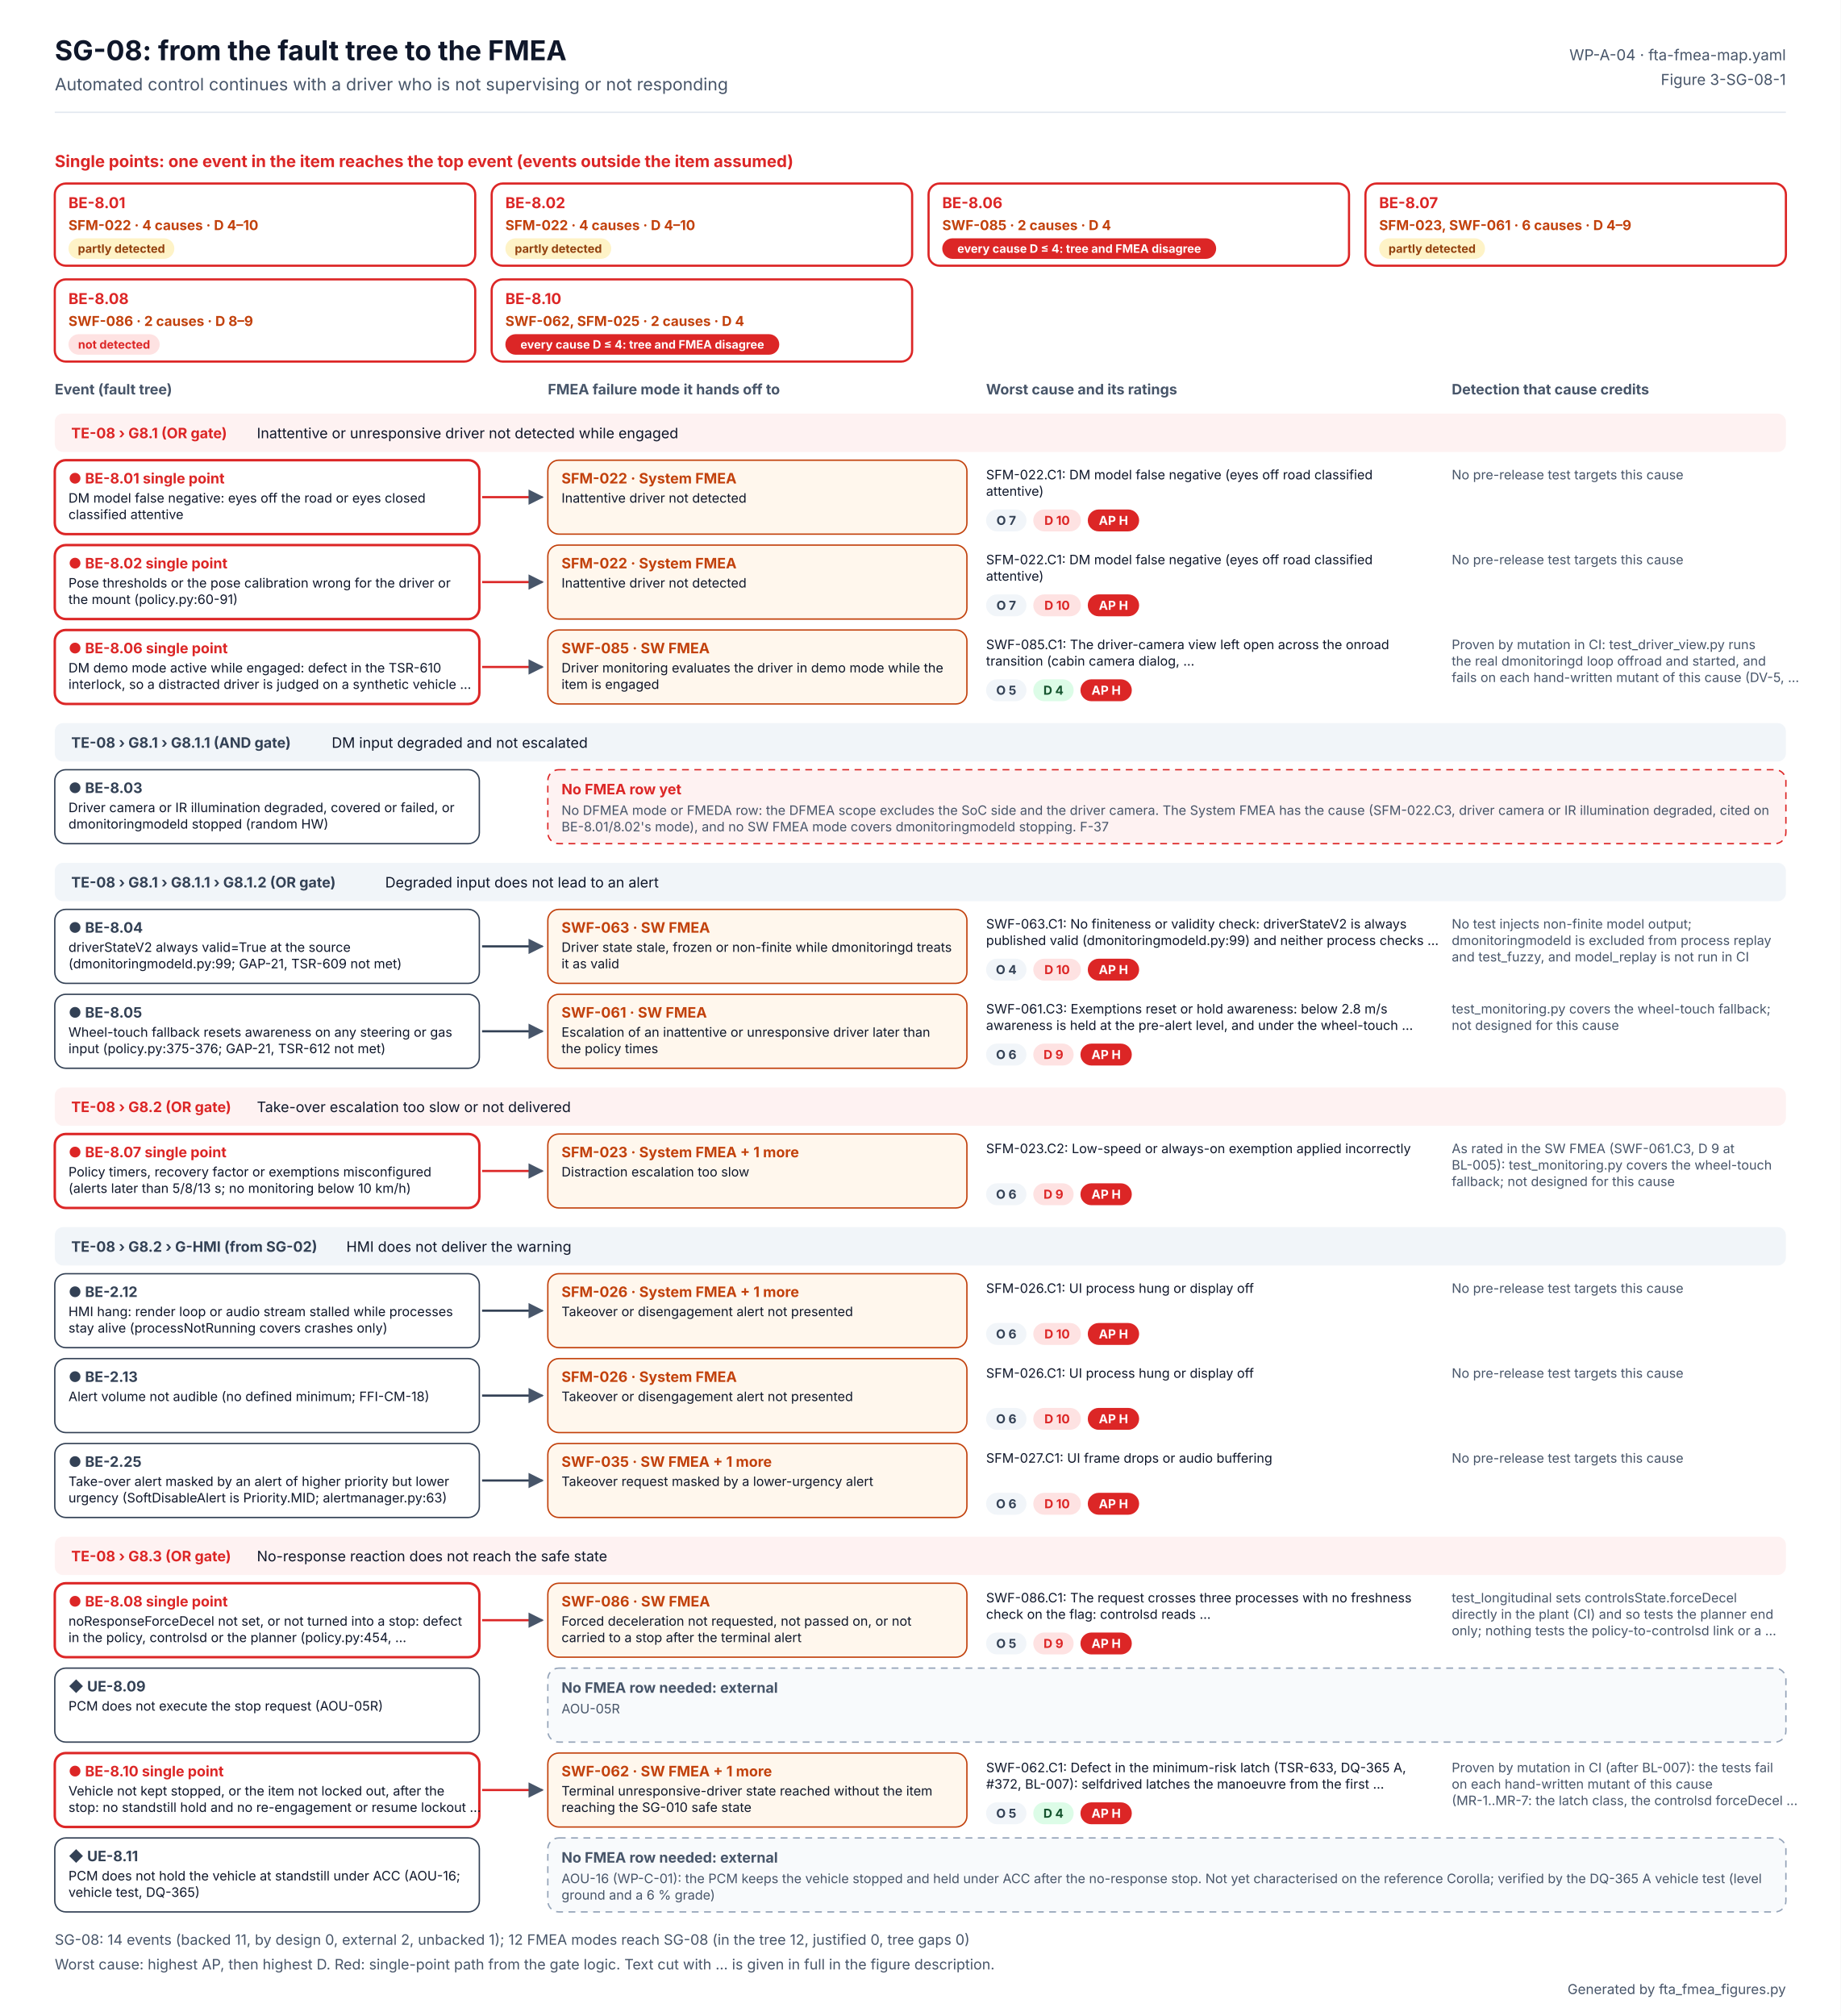
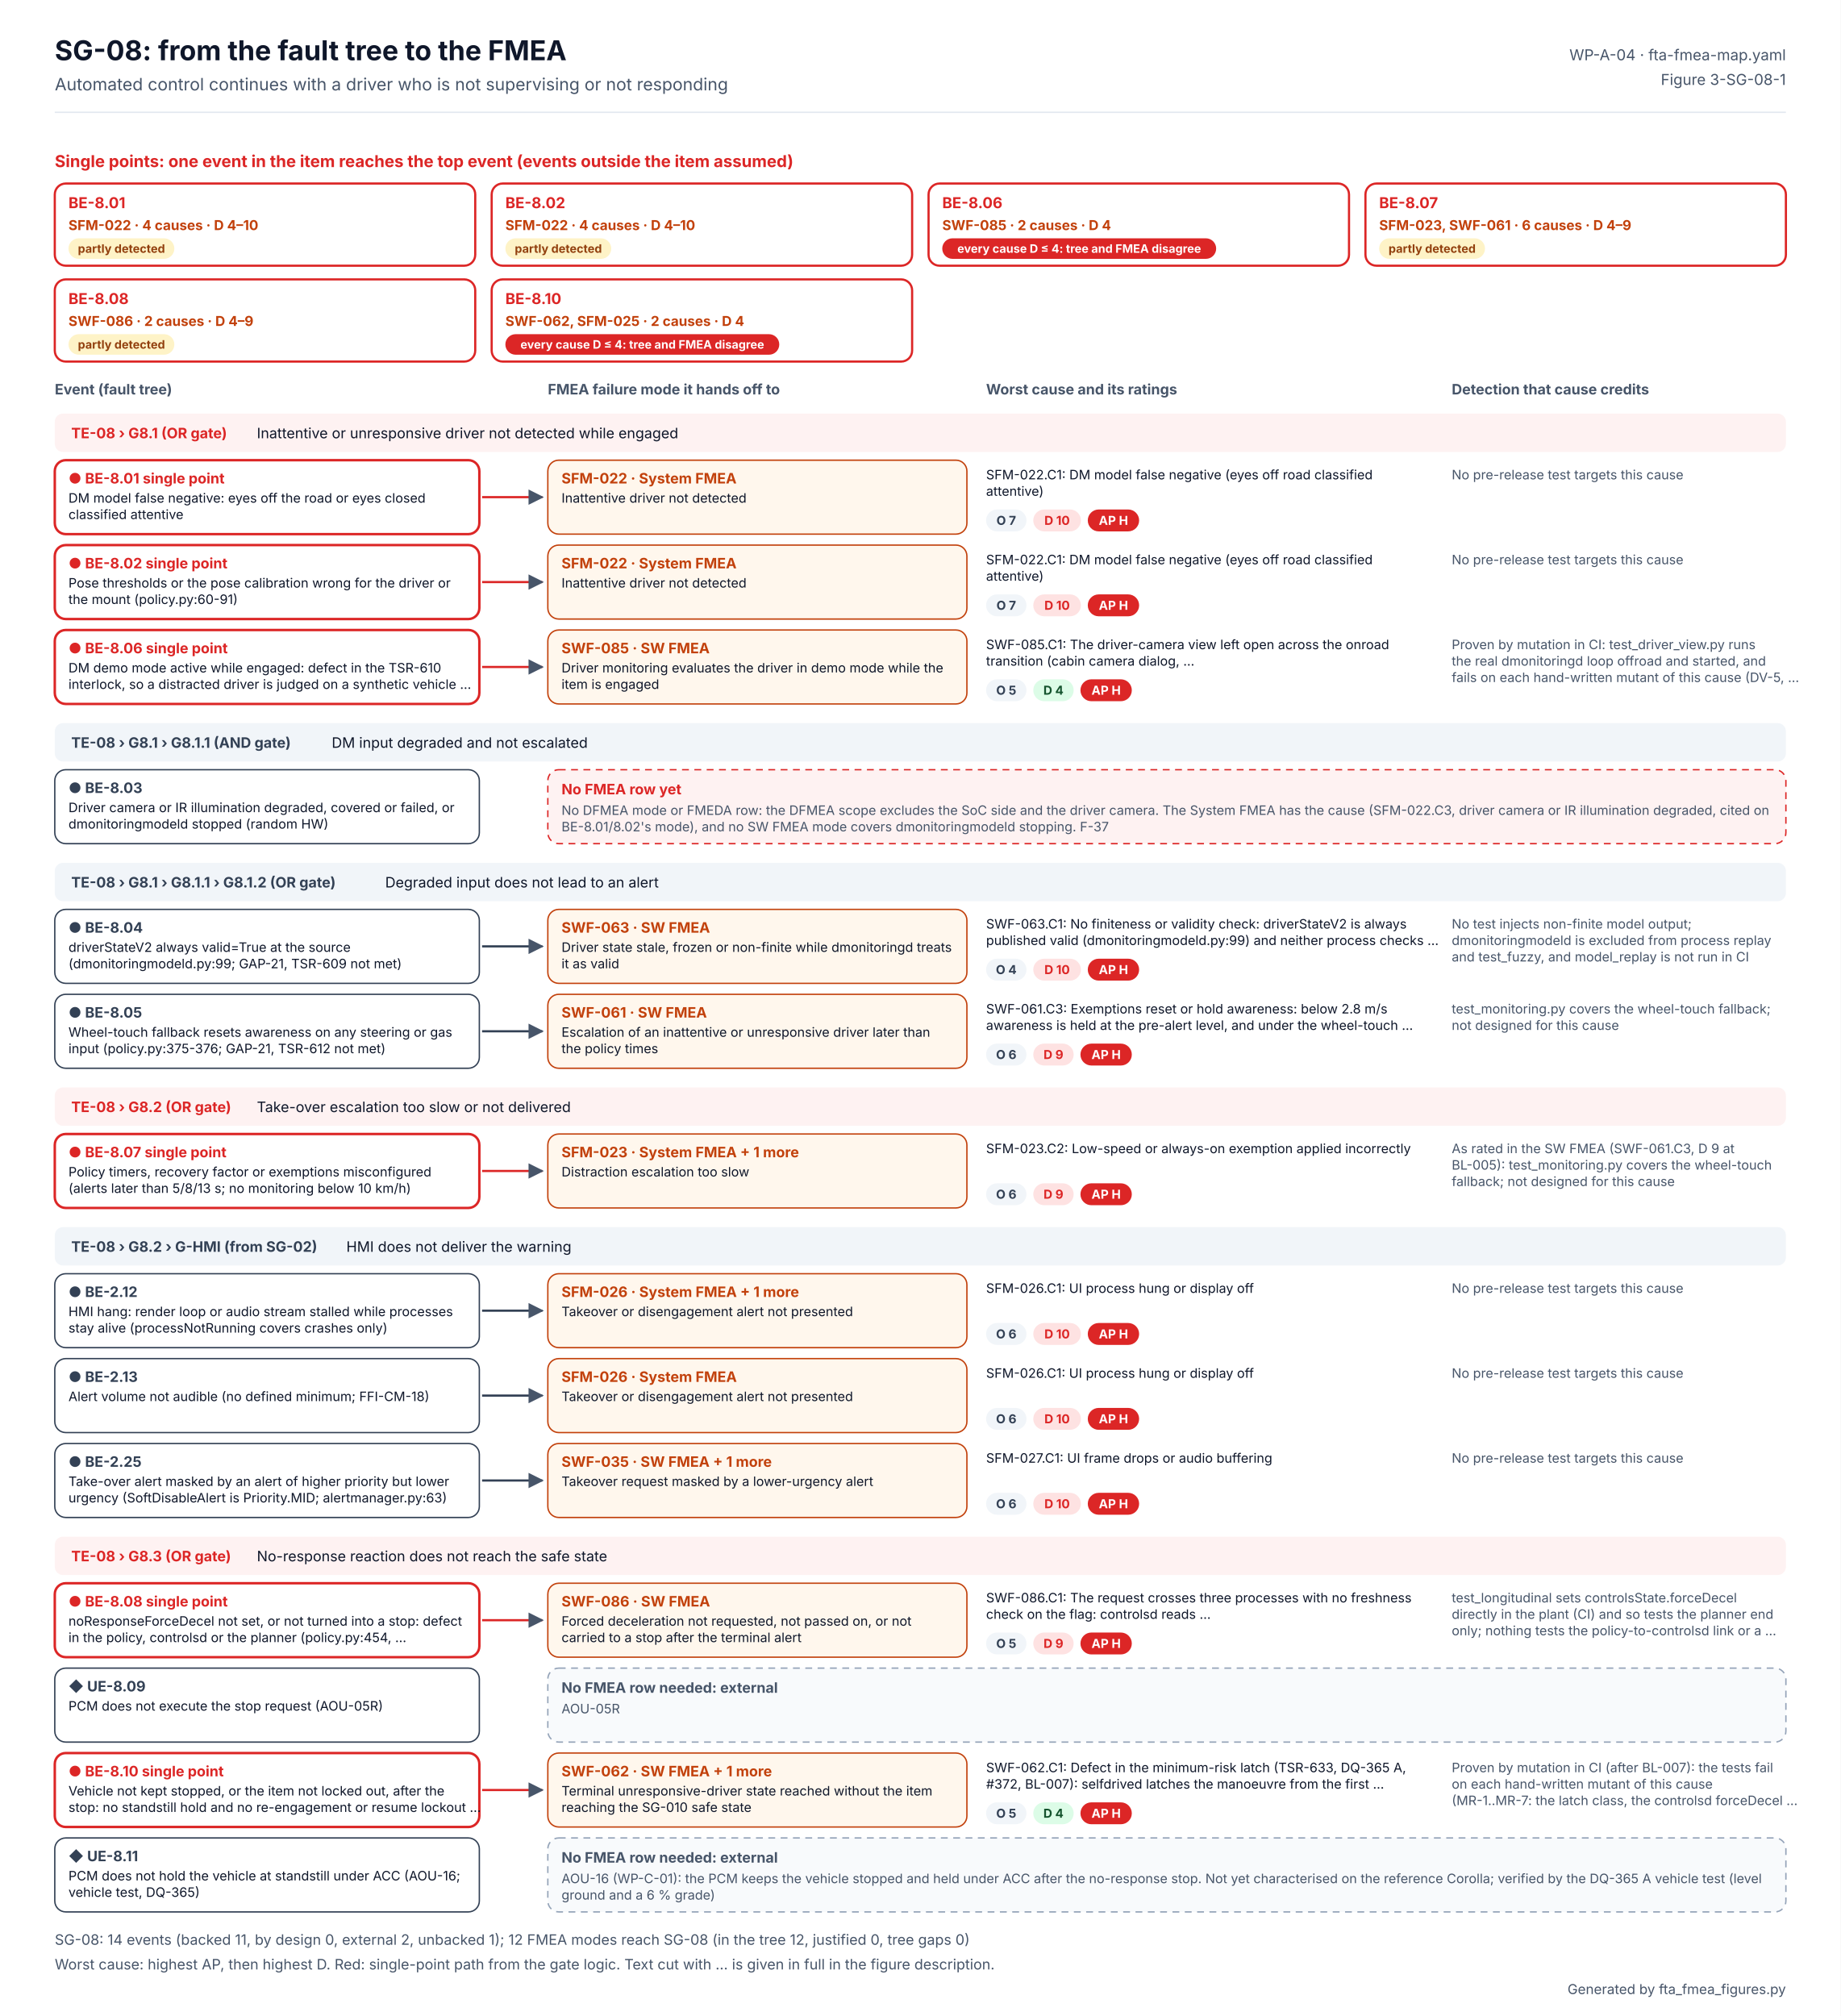
<svg xmlns="http://www.w3.org/2000/svg" width="1344" height="1472" viewBox="0 0 1344 1472" font-family="Inter, 'Segoe UI', Helvetica, Arial, sans-serif" role="img" aria-labelledby="t d">
  <defs>
    <marker id="ab" viewBox="0 0 10 10" refX="9" refY="5" markerWidth="7" markerHeight="7" orient="auto">
      <path d="M0 0L10 5L0 10z" fill="#2563EB" />
    </marker>
    <marker id="ao" viewBox="0 0 10 10" refX="9" refY="5" markerWidth="7" markerHeight="7" orient="auto">
      <path d="M0 0L10 5L0 10z" fill="#C2410C" />
    </marker>
    <marker id="ag" viewBox="0 0 10 10" refX="9" refY="5" markerWidth="7" markerHeight="7" orient="auto">
      <path d="M0 0L10 5L0 10z" fill="#475569" />
    </marker>
  </defs>
  <rect width="1344" height="1472" fill="#FFFFFF" />
  <text x="40" y="44" font-size="20" fill="#0F172A" font-weight="700">SG-08: from the fault tree to the FMEA</text>
  <text x="40" y="66" font-size="12.5" fill="#475569">Automated control continues with a driver who is not supervising or not responding</text>
  <text x="1304" y="44" font-size="11" fill="#475569" text-anchor="end">WP-A-04 · fta-fmea-map.yaml</text>
  <text x="1304" y="62" font-size="11" fill="#475569" text-anchor="end">Figure 3-SG-08-1</text>
  <line x1="40" y1="82" x2="1304" y2="82" stroke="#E2E8F0" />
  <text x="40" y="122" font-size="12" fill="#DC2626" font-weight="700">Single points: one event in the item reaches the top event (events outside the item assumed)</text>
  <rect x="40" y="134" width="307" height="60" rx="8" fill="#FFFFFF" stroke="#DC2626" stroke-width="1.6" />
  <text x="50" y="152" font-size="11" fill="#DC2626" font-weight="700">BE-8.01</text>
  <text x="50" y="168" font-size="10" fill="#C2410C" font-weight="700">SFM-022 · 4 causes · D 4–10</text>
  <rect x="50" y="174" width="77.3" height="15" rx="7.5" fill="#FEF3C7" />
  <text x="88.67" y="184.56" font-size="8.5" fill="#92400E" font-weight="700" text-anchor="middle">partly detected</text>
  <rect x="359" y="134" width="307" height="60" rx="8" fill="#FFFFFF" stroke="#DC2626" stroke-width="1.6" />
  <text x="369" y="152" font-size="11" fill="#DC2626" font-weight="700">BE-8.02</text>
  <text x="369" y="168" font-size="10" fill="#C2410C" font-weight="700">SFM-022 · 4 causes · D 4–10</text>
  <rect x="369" y="174" width="77.3" height="15" rx="7.5" fill="#FEF3C7" />
  <text x="407.67" y="184.56" font-size="8.5" fill="#92400E" font-weight="700" text-anchor="middle">partly detected</text>
  <rect x="678" y="134" width="307" height="60" rx="8" fill="#FFFFFF" stroke="#DC2626" stroke-width="1.6" />
  <text x="688" y="152" font-size="11" fill="#DC2626" font-weight="700">BE-8.06</text>
  <text x="688" y="168" font-size="10" fill="#C2410C" font-weight="700">SWF-085 · 2 causes · D 4</text>
  <rect x="688" y="174" width="200.0" height="15" rx="7.5" fill="#DC2626" />
  <text x="787.983" y="184.56" font-size="8.5" fill="#FFFFFF" font-weight="700" text-anchor="middle">every cause D ≤ 4: tree and FMEA disagree</text>
  <rect x="997" y="134" width="307" height="60" rx="8" fill="#FFFFFF" stroke="#DC2626" stroke-width="1.6" />
  <text x="1007" y="152" font-size="11" fill="#DC2626" font-weight="700">BE-8.07</text>
  <text x="1007" y="168" font-size="10" fill="#C2410C" font-weight="700">SFM-023, SWF-061 · 6 causes · D 4–9</text>
  <rect x="1007" y="174" width="77.3" height="15" rx="7.5" fill="#FEF3C7" />
  <text x="1045.67" y="184.56" font-size="8.5" fill="#92400E" font-weight="700" text-anchor="middle">partly detected</text>
  <rect x="40" y="204" width="307" height="60" rx="8" fill="#FFFFFF" stroke="#DC2626" stroke-width="1.6" />
  <text x="50" y="222" font-size="11" fill="#DC2626" font-weight="700">BE-8.08</text>
-   <text x="50" y="238" font-size="10" fill="#C2410C" font-weight="700">SWF-086 · 2 causes · D 8–9</text>
-   <rect x="50" y="244" width="66.6" height="15" rx="7.5" fill="#FEE2E2" />
-   <text x="83.309" y="254.56" font-size="8.5" fill="#DC2626" font-weight="700" text-anchor="middle">not detected</text>
+   <text x="50" y="238" font-size="10" fill="#C2410C" font-weight="700">SWF-086 · 2 causes · D 4–9</text>
+   <rect x="50" y="244" width="77.3" height="15" rx="7.5" fill="#FEF3C7" />
+   <text x="88.67" y="254.56" font-size="8.5" fill="#92400E" font-weight="700" text-anchor="middle">partly detected</text>
  <rect x="359" y="204" width="307" height="60" rx="8" fill="#FFFFFF" stroke="#DC2626" stroke-width="1.6" />
  <text x="369" y="222" font-size="11" fill="#DC2626" font-weight="700">BE-8.10</text>
  <text x="369" y="238" font-size="10" fill="#C2410C" font-weight="700">SWF-062, SFM-025 · 2 causes · D 4</text>
  <rect x="369" y="244" width="200.0" height="15" rx="7.5" fill="#DC2626" />
  <text x="468.983" y="254.56" font-size="8.5" fill="#FFFFFF" font-weight="700" text-anchor="middle">every cause D ≤ 4: tree and FMEA disagree</text>
  <text x="40" y="288" font-size="10.5" fill="#475569" font-weight="700">Event (fault tree)</text>
  <text x="400" y="288" font-size="10.5" fill="#475569" font-weight="700">FMEA failure mode it hands off to</text>
  <text x="720" y="288" font-size="10.5" fill="#475569" font-weight="700">Worst cause and its ratings</text>
  <text x="1060" y="288" font-size="10.5" fill="#475569" font-weight="700">Detection that cause credits</text>
  <rect x="40" y="302" width="1264" height="28" rx="6" fill="#FEF2F2" />
  <text x="52" y="320" font-size="10.5" fill="#DC2626" font-weight="700">TE-08 › G8.1 (OR gate)</text>
  <text x="187.543" y="320" font-size="10.5" fill="#0F172A">Inattentive or unresponsive driver not detected while engaged</text>
  <rect x="40" y="336" width="310" height="54" rx="8" fill="#FFFFFF" stroke="#DC2626" stroke-width="1.8" />
  <text x="50" y="353" font-size="10.5" fill="#DC2626" font-weight="700">● BE-8.01  single point</text>
  <text x="50" y="367" font-size="9.5" fill="#0F172A">DM model false negative: eyes off the road or eyes closed</text>
  <text x="50" y="379" font-size="9.5" fill="#0F172A">classified attentive</text>
  <g>
    <animate attributeName="opacity" values="0.2;0.2;1;1" keyTimes="0;0.08;0.14;1" dur="6s" repeatCount="indefinite" />
    <path d="M352 363 H396" stroke="#DC2626" stroke-width="1.6" marker-end="url(#ag)" />
    <rect x="400" y="336" width="306" height="54" rx="8" fill="#FFF7ED" stroke="#C2410C" />
    <text x="410" y="353" font-size="10.5" fill="#C2410C" font-weight="700">SFM-022 · System FMEA</text>
    <text x="410" y="367" font-size="9.5" fill="#0F172A">Inattentive driver not detected</text>
    <text x="720" y="350" font-size="9.5" fill="#0F172A">SFM-022.C1: DM model false negative (eyes off road classified</text>
    <text x="720" y="362" font-size="9.5" fill="#0F172A">attentive)</text>
    <rect x="720" y="372" width="29.5" height="16" rx="8" fill="#F1F5F9" />
    <text x="734.727" y="383.24" font-size="9" fill="#334155" font-weight="700" text-anchor="middle">O 7</text>
    <rect x="754.455" y="372" width="34.8" height="16" rx="8" fill="#FEE2E2" />
    <text x="771.853" y="383.24" font-size="9" fill="#DC2626" font-weight="700" text-anchor="middle">D 10</text>
    <rect x="794.252" y="372" width="37.5" height="16" rx="8" fill="#DC2626" />
    <text x="812.986" y="383.24" font-size="9" fill="#FFFFFF" font-weight="700" text-anchor="middle">AP H</text>
    <text x="1060" y="350" font-size="9.5" fill="#475569">No pre-release test targets this cause</text>
  </g>
  <rect x="40" y="398" width="310" height="54" rx="8" fill="#FFFFFF" stroke="#DC2626" stroke-width="1.8" />
  <text x="50" y="415" font-size="10.5" fill="#DC2626" font-weight="700">● BE-8.02  single point</text>
  <text x="50" y="429" font-size="9.5" fill="#0F172A">Pose thresholds or the pose calibration wrong for the driver or</text>
  <text x="50" y="441" font-size="9.5" fill="#0F172A">the mount (policy.py:60-91)</text>
  <g>
    <animate attributeName="opacity" values="0.2;0.2;1;1" keyTimes="0;0.20;0.26;1" dur="6s" repeatCount="indefinite" />
    <path d="M352 425 H396" stroke="#DC2626" stroke-width="1.6" marker-end="url(#ag)" />
    <rect x="400" y="398" width="306" height="54" rx="8" fill="#FFF7ED" stroke="#C2410C" />
    <text x="410" y="415" font-size="10.5" fill="#C2410C" font-weight="700">SFM-022 · System FMEA</text>
    <text x="410" y="429" font-size="9.5" fill="#0F172A">Inattentive driver not detected</text>
    <text x="720" y="412" font-size="9.5" fill="#0F172A">SFM-022.C1: DM model false negative (eyes off road classified</text>
    <text x="720" y="424" font-size="9.5" fill="#0F172A">attentive)</text>
    <rect x="720" y="434" width="29.5" height="16" rx="8" fill="#F1F5F9" />
    <text x="734.727" y="445.24" font-size="9" fill="#334155" font-weight="700" text-anchor="middle">O 7</text>
    <rect x="754.455" y="434" width="34.8" height="16" rx="8" fill="#FEE2E2" />
    <text x="771.853" y="445.24" font-size="9" fill="#DC2626" font-weight="700" text-anchor="middle">D 10</text>
    <rect x="794.252" y="434" width="37.5" height="16" rx="8" fill="#DC2626" />
    <text x="812.986" y="445.24" font-size="9" fill="#FFFFFF" font-weight="700" text-anchor="middle">AP H</text>
    <text x="1060" y="412" font-size="9.5" fill="#475569">No pre-release test targets this cause</text>
  </g>
  <rect x="40" y="460" width="310" height="54" rx="8" fill="#FFFFFF" stroke="#DC2626" stroke-width="1.8" />
  <text x="50" y="477" font-size="10.5" fill="#DC2626" font-weight="700">● BE-8.06  single point</text>
  <text x="50" y="491" font-size="9.5" fill="#0F172A">DM demo mode active while engaged: defect in the TSR-610</text>
  <text x="50" y="503" font-size="9.5" fill="#0F172A">interlock, so a distracted driver is judged on a synthetic vehicle …</text>
  <g>
    <animate attributeName="opacity" values="0.2;0.2;1;1" keyTimes="0;0.32;0.38;1" dur="6s" repeatCount="indefinite" />
    <path d="M352 487 H396" stroke="#DC2626" stroke-width="1.6" marker-end="url(#ag)" />
    <rect x="400" y="460" width="306" height="54" rx="8" fill="#FFF7ED" stroke="#C2410C" />
    <text x="410" y="477" font-size="10.5" fill="#C2410C" font-weight="700">SWF-085 · SW FMEA</text>
    <text x="410" y="491" font-size="9.5" fill="#0F172A">Driver monitoring evaluates the driver in demo mode while the</text>
    <text x="410" y="503" font-size="9.5" fill="#0F172A">item is engaged</text>
    <text x="720" y="474" font-size="9.5" fill="#0F172A">SWF-085.C1: The driver-camera view left open across the onroad</text>
    <text x="720" y="486" font-size="9.5" fill="#0F172A">transition (cabin camera dialog, …</text>
    <rect x="720" y="496" width="29.5" height="16" rx="8" fill="#F1F5F9" />
    <text x="734.727" y="507.24" font-size="9" fill="#334155" font-weight="700" text-anchor="middle">O 5</text>
    <rect x="754.455" y="496" width="29.5" height="16" rx="8" fill="#DCFCE7" />
    <text x="769.182" y="507.24" font-size="9" fill="#14532D" font-weight="700" text-anchor="middle">D 4</text>
    <rect x="788.91" y="496" width="37.5" height="16" rx="8" fill="#DC2626" />
    <text x="807.644" y="507.24" font-size="9" fill="#FFFFFF" font-weight="700" text-anchor="middle">AP H</text>
    <text x="1060" y="474" font-size="9.5" fill="#475569">Proven by mutation in CI: test_driver_view.py runs</text>
    <text x="1060" y="486" font-size="9.5" fill="#475569">the real dmonitoringd loop offroad and started, and</text>
    <text x="1060" y="498" font-size="9.5" fill="#475569">fails on each hand-written mutant of this cause (DV-5, …</text>
  </g>
  <rect x="40" y="528" width="1264" height="28" rx="6" fill="#F1F5F9" />
  <text x="52" y="546" font-size="10.5" fill="#334155" font-weight="700">TE-08 › G8.1 › G8.1.1 (AND gate)</text>
  <text x="242.191" y="546" font-size="10.5" fill="#0F172A">DM input degraded and not escalated</text>
  <rect x="40" y="562" width="310" height="54" rx="8" fill="#FFFFFF" stroke="#334155" stroke-width="1" />
  <text x="50" y="579" font-size="10.5" fill="#334155" font-weight="700">● BE-8.03</text>
  <text x="50" y="593" font-size="9.5" fill="#0F172A">Driver camera or IR illumination degraded, covered or failed, or</text>
  <text x="50" y="605" font-size="9.5" fill="#0F172A">dmonitoringmodeld stopped (random HW)</text>
  <g>
    <animate attributeName="opacity" values="0.2;0.2;1;1" keyTimes="0;0.44;0.50;1" dur="6s" repeatCount="indefinite" />
    <rect x="400" y="562" width="904" height="54" rx="8" fill="#FEF2F2" stroke="#DC2626" stroke-dasharray="5 4" />
    <text x="410" y="580" font-size="10.5" fill="#DC2626" font-weight="700">No FMEA row yet</text>
    <text x="410" y="595" font-size="9.5" fill="#475569">No DFMEA mode or FMEDA row: the DFMEA scope excludes the SoC side and the driver camera. The System FMEA has the cause (SFM-022.C3, driver camera or IR illumination degraded, cited on</text>
    <text x="410" y="607" font-size="9.5" fill="#475569">BE-8.01/8.02's mode), and no SW FMEA mode covers dmonitoringmodeld stopping. F-37</text>
  </g>
  <rect x="40" y="630" width="1264" height="28" rx="6" fill="#F1F5F9" />
  <text x="52" y="648" font-size="10.5" fill="#334155" font-weight="700">TE-08 › G8.1 › G8.1.1 › G8.1.2 (OR gate)</text>
  <text x="281.258" y="648" font-size="10.5" fill="#0F172A">Degraded input does not lead to an alert</text>
  <rect x="40" y="664" width="310" height="54" rx="8" fill="#FFFFFF" stroke="#334155" stroke-width="1" />
  <text x="50" y="681" font-size="10.5" fill="#334155" font-weight="700">● BE-8.04</text>
  <text x="50" y="695" font-size="9.5" fill="#0F172A">driverStateV2 always valid=True at the source</text>
  <text x="50" y="707" font-size="9.5" fill="#0F172A">(dmonitoringmodeld.py:99; GAP-21, TSR-609 not met)</text>
  <g>
    <animate attributeName="opacity" values="0.2;0.2;1;1" keyTimes="0;0.56;0.62;1" dur="6s" repeatCount="indefinite" />
    <path d="M352 691 H396" stroke="#334155" stroke-width="1.6" marker-end="url(#ag)" />
    <rect x="400" y="664" width="306" height="54" rx="8" fill="#FFF7ED" stroke="#C2410C" />
    <text x="410" y="681" font-size="10.5" fill="#C2410C" font-weight="700">SWF-063 · SW FMEA</text>
    <text x="410" y="695" font-size="9.5" fill="#0F172A">Driver state stale, frozen or non-finite while dmonitoringd treats</text>
    <text x="410" y="707" font-size="9.5" fill="#0F172A">it as valid</text>
    <text x="720" y="678" font-size="9.5" fill="#0F172A">SWF-063.C1: No finiteness or validity check: driverStateV2 is always</text>
    <text x="720" y="690" font-size="9.5" fill="#0F172A">published valid (dmonitoringmodeld.py:99) and neither process checks …</text>
    <rect x="720" y="700" width="29.5" height="16" rx="8" fill="#F1F5F9" />
    <text x="734.727" y="711.24" font-size="9" fill="#334155" font-weight="700" text-anchor="middle">O 4</text>
    <rect x="754.455" y="700" width="34.8" height="16" rx="8" fill="#FEE2E2" />
    <text x="771.853" y="711.24" font-size="9" fill="#DC2626" font-weight="700" text-anchor="middle">D 10</text>
    <rect x="794.252" y="700" width="37.5" height="16" rx="8" fill="#DC2626" />
    <text x="812.986" y="711.24" font-size="9" fill="#FFFFFF" font-weight="700" text-anchor="middle">AP H</text>
    <text x="1060" y="678" font-size="9.5" fill="#475569">No test injects non-finite model output;</text>
    <text x="1060" y="690" font-size="9.5" fill="#475569">dmonitoringmodeld is excluded from process replay</text>
    <text x="1060" y="702" font-size="9.5" fill="#475569">and test_fuzzy, and model_replay is not run in CI</text>
  </g>
  <rect x="40" y="726" width="310" height="54" rx="8" fill="#FFFFFF" stroke="#334155" stroke-width="1" />
  <text x="50" y="743" font-size="10.5" fill="#334155" font-weight="700">● BE-8.05</text>
  <text x="50" y="757" font-size="9.5" fill="#0F172A">Wheel-touch fallback resets awareness on any steering or gas</text>
  <text x="50" y="769" font-size="9.5" fill="#0F172A">input (policy.py:375-376; GAP-21, TSR-612 not met)</text>
  <g>
    <animate attributeName="opacity" values="0.2;0.2;1;1" keyTimes="0;0.68;0.74;1" dur="6s" repeatCount="indefinite" />
    <path d="M352 753 H396" stroke="#334155" stroke-width="1.6" marker-end="url(#ag)" />
    <rect x="400" y="726" width="306" height="54" rx="8" fill="#FFF7ED" stroke="#C2410C" />
    <text x="410" y="743" font-size="10.5" fill="#C2410C" font-weight="700">SWF-061 · SW FMEA</text>
    <text x="410" y="757" font-size="9.5" fill="#0F172A">Escalation of an inattentive or unresponsive driver later than</text>
    <text x="410" y="769" font-size="9.5" fill="#0F172A">the policy times</text>
    <text x="720" y="740" font-size="9.5" fill="#0F172A">SWF-061.C3: Exemptions reset or hold awareness: below 2.8 m/s</text>
    <text x="720" y="752" font-size="9.5" fill="#0F172A">awareness is held at the pre-alert level, and under the wheel-touch …</text>
    <rect x="720" y="762" width="29.5" height="16" rx="8" fill="#F1F5F9" />
    <text x="734.727" y="773.24" font-size="9" fill="#334155" font-weight="700" text-anchor="middle">O 6</text>
    <rect x="754.455" y="762" width="29.5" height="16" rx="8" fill="#FEE2E2" />
    <text x="769.182" y="773.24" font-size="9" fill="#DC2626" font-weight="700" text-anchor="middle">D 9</text>
    <rect x="788.91" y="762" width="37.5" height="16" rx="8" fill="#DC2626" />
    <text x="807.644" y="773.24" font-size="9" fill="#FFFFFF" font-weight="700" text-anchor="middle">AP H</text>
    <text x="1060" y="740" font-size="9.5" fill="#475569">test_monitoring.py covers the wheel-touch fallback;</text>
    <text x="1060" y="752" font-size="9.5" fill="#475569">not designed for this cause</text>
  </g>
  <rect x="40" y="794" width="1264" height="28" rx="6" fill="#FEF2F2" />
  <text x="52" y="812" font-size="10.5" fill="#DC2626" font-weight="700">TE-08 › G8.2 (OR gate)</text>
  <text x="187.543" y="812" font-size="10.5" fill="#0F172A">Take-over escalation too slow or not delivered</text>
  <rect x="40" y="828" width="310" height="54" rx="8" fill="#FFFFFF" stroke="#DC2626" stroke-width="1.8" />
  <text x="50" y="845" font-size="10.5" fill="#DC2626" font-weight="700">● BE-8.07  single point</text>
  <text x="50" y="859" font-size="9.5" fill="#0F172A">Policy timers, recovery factor or exemptions misconfigured</text>
  <text x="50" y="871" font-size="9.5" fill="#0F172A">(alerts later than 5/8/13 s; no monitoring below 10 km/h)</text>
  <g>
    <animate attributeName="opacity" values="0.2;0.2;1;1" keyTimes="0;0.08;0.14;1" dur="6s" repeatCount="indefinite" />
    <path d="M352 855 H396" stroke="#DC2626" stroke-width="1.6" marker-end="url(#ag)" />
    <rect x="400" y="828" width="306" height="54" rx="8" fill="#FFF7ED" stroke="#C2410C" />
    <text x="410" y="845" font-size="10.5" fill="#C2410C" font-weight="700">SFM-023 · System FMEA  + 1 more</text>
    <text x="410" y="859" font-size="9.5" fill="#0F172A">Distraction escalation too slow</text>
    <text x="720" y="842" font-size="9.5" fill="#0F172A">SFM-023.C2: Low-speed or always-on exemption applied incorrectly</text>
    <rect x="720" y="864" width="29.5" height="16" rx="8" fill="#F1F5F9" />
    <text x="734.727" y="875.24" font-size="9" fill="#334155" font-weight="700" text-anchor="middle">O 6</text>
    <rect x="754.455" y="864" width="29.5" height="16" rx="8" fill="#FEE2E2" />
    <text x="769.182" y="875.24" font-size="9" fill="#DC2626" font-weight="700" text-anchor="middle">D 9</text>
    <rect x="788.91" y="864" width="37.5" height="16" rx="8" fill="#DC2626" />
    <text x="807.644" y="875.24" font-size="9" fill="#FFFFFF" font-weight="700" text-anchor="middle">AP H</text>
    <text x="1060" y="842" font-size="9.5" fill="#475569">As rated in the SW FMEA (SWF-061.C3, D 9 at</text>
    <text x="1060" y="854" font-size="9.5" fill="#475569">BL-005): test_monitoring.py covers the wheel-touch</text>
    <text x="1060" y="866" font-size="9.5" fill="#475569">fallback; not designed for this cause</text>
  </g>
  <rect x="40" y="896" width="1264" height="28" rx="6" fill="#F1F5F9" />
  <text x="52" y="914" font-size="10.5" fill="#334155" font-weight="700">TE-08 › G8.2 › G-HMI (from SG-02)</text>
  <text x="252.876" y="914" font-size="10.5" fill="#0F172A">HMI does not deliver the warning</text>
  <rect x="40" y="930" width="310" height="54" rx="8" fill="#FFFFFF" stroke="#334155" stroke-width="1" />
  <text x="50" y="947" font-size="10.5" fill="#334155" font-weight="700">● BE-2.12</text>
  <text x="50" y="961" font-size="9.5" fill="#0F172A">HMI hang: render loop or audio stream stalled while processes</text>
  <text x="50" y="973" font-size="9.5" fill="#0F172A">stay alive (processNotRunning covers crashes only)</text>
  <g>
    <animate attributeName="opacity" values="0.2;0.2;1;1" keyTimes="0;0.20;0.26;1" dur="6s" repeatCount="indefinite" />
    <path d="M352 957 H396" stroke="#334155" stroke-width="1.6" marker-end="url(#ag)" />
    <rect x="400" y="930" width="306" height="54" rx="8" fill="#FFF7ED" stroke="#C2410C" />
    <text x="410" y="947" font-size="10.5" fill="#C2410C" font-weight="700">SFM-026 · System FMEA  + 1 more</text>
    <text x="410" y="961" font-size="9.5" fill="#0F172A">Takeover or disengagement alert not presented</text>
    <text x="720" y="944" font-size="9.5" fill="#0F172A">SFM-026.C1: UI process hung or display off</text>
    <rect x="720" y="966" width="29.5" height="16" rx="8" fill="#F1F5F9" />
    <text x="734.727" y="977.24" font-size="9" fill="#334155" font-weight="700" text-anchor="middle">O 6</text>
    <rect x="754.455" y="966" width="34.8" height="16" rx="8" fill="#FEE2E2" />
    <text x="771.853" y="977.24" font-size="9" fill="#DC2626" font-weight="700" text-anchor="middle">D 10</text>
    <rect x="794.252" y="966" width="37.5" height="16" rx="8" fill="#DC2626" />
    <text x="812.986" y="977.24" font-size="9" fill="#FFFFFF" font-weight="700" text-anchor="middle">AP H</text>
    <text x="1060" y="944" font-size="9.5" fill="#475569">No pre-release test targets this cause</text>
  </g>
  <rect x="40" y="992" width="310" height="54" rx="8" fill="#FFFFFF" stroke="#334155" stroke-width="1" />
  <text x="50" y="1009" font-size="10.5" fill="#334155" font-weight="700">● BE-2.13</text>
  <text x="50" y="1023" font-size="9.5" fill="#0F172A">Alert volume not audible (no defined minimum; FFI-CM-18)</text>
  <g>
    <animate attributeName="opacity" values="0.2;0.2;1;1" keyTimes="0;0.32;0.38;1" dur="6s" repeatCount="indefinite" />
    <path d="M352 1019 H396" stroke="#334155" stroke-width="1.6" marker-end="url(#ag)" />
    <rect x="400" y="992" width="306" height="54" rx="8" fill="#FFF7ED" stroke="#C2410C" />
    <text x="410" y="1009" font-size="10.5" fill="#C2410C" font-weight="700">SFM-026 · System FMEA</text>
    <text x="410" y="1023" font-size="9.5" fill="#0F172A">Takeover or disengagement alert not presented</text>
    <text x="720" y="1006" font-size="9.5" fill="#0F172A">SFM-026.C1: UI process hung or display off</text>
    <rect x="720" y="1028" width="29.5" height="16" rx="8" fill="#F1F5F9" />
    <text x="734.727" y="1039.24" font-size="9" fill="#334155" font-weight="700" text-anchor="middle">O 6</text>
    <rect x="754.455" y="1028" width="34.8" height="16" rx="8" fill="#FEE2E2" />
    <text x="771.853" y="1039.24" font-size="9" fill="#DC2626" font-weight="700" text-anchor="middle">D 10</text>
    <rect x="794.252" y="1028" width="37.5" height="16" rx="8" fill="#DC2626" />
    <text x="812.986" y="1039.24" font-size="9" fill="#FFFFFF" font-weight="700" text-anchor="middle">AP H</text>
    <text x="1060" y="1006" font-size="9.5" fill="#475569">No pre-release test targets this cause</text>
  </g>
  <rect x="40" y="1054" width="310" height="54" rx="8" fill="#FFFFFF" stroke="#334155" stroke-width="1" />
  <text x="50" y="1071" font-size="10.5" fill="#334155" font-weight="700">● BE-2.25</text>
  <text x="50" y="1085" font-size="9.5" fill="#0F172A">Take-over alert masked by an alert of higher priority but lower</text>
  <text x="50" y="1097" font-size="9.5" fill="#0F172A">urgency (SoftDisableAlert is Priority.MID; alertmanager.py:63)</text>
  <g>
    <animate attributeName="opacity" values="0.2;0.2;1;1" keyTimes="0;0.44;0.50;1" dur="6s" repeatCount="indefinite" />
    <path d="M352 1081 H396" stroke="#334155" stroke-width="1.6" marker-end="url(#ag)" />
    <rect x="400" y="1054" width="306" height="54" rx="8" fill="#FFF7ED" stroke="#C2410C" />
    <text x="410" y="1071" font-size="10.5" fill="#C2410C" font-weight="700">SWF-035 · SW FMEA  + 1 more</text>
    <text x="410" y="1085" font-size="9.5" fill="#0F172A">Takeover request masked by a lower-urgency alert</text>
    <text x="720" y="1068" font-size="9.5" fill="#0F172A">SFM-027.C1: UI frame drops or audio buffering</text>
    <rect x="720" y="1090" width="29.5" height="16" rx="8" fill="#F1F5F9" />
    <text x="734.727" y="1101.24" font-size="9" fill="#334155" font-weight="700" text-anchor="middle">O 6</text>
    <rect x="754.455" y="1090" width="34.8" height="16" rx="8" fill="#FEE2E2" />
    <text x="771.853" y="1101.24" font-size="9" fill="#DC2626" font-weight="700" text-anchor="middle">D 10</text>
    <rect x="794.252" y="1090" width="37.5" height="16" rx="8" fill="#DC2626" />
    <text x="812.986" y="1101.24" font-size="9" fill="#FFFFFF" font-weight="700" text-anchor="middle">AP H</text>
    <text x="1060" y="1068" font-size="9.5" fill="#475569">No pre-release test targets this cause</text>
  </g>
  <rect x="40" y="1122" width="1264" height="28" rx="6" fill="#FEF2F2" />
  <text x="52" y="1140" font-size="10.5" fill="#DC2626" font-weight="700">TE-08 › G8.3 (OR gate)</text>
  <text x="187.543" y="1140" font-size="10.5" fill="#0F172A">No-response reaction does not reach the safe state</text>
  <rect x="40" y="1156" width="310" height="54" rx="8" fill="#FFFFFF" stroke="#DC2626" stroke-width="1.8" />
  <text x="50" y="1173" font-size="10.5" fill="#DC2626" font-weight="700">● BE-8.08  single point</text>
  <text x="50" y="1187" font-size="9.5" fill="#0F172A">noResponseForceDecel not set, or not turned into a stop: defect</text>
  <text x="50" y="1199" font-size="9.5" fill="#0F172A">in the policy, controlsd or the planner (policy.py:454, …</text>
  <g>
    <animate attributeName="opacity" values="0.2;0.2;1;1" keyTimes="0;0.56;0.62;1" dur="6s" repeatCount="indefinite" />
    <path d="M352 1183 H396" stroke="#DC2626" stroke-width="1.6" marker-end="url(#ag)" />
    <rect x="400" y="1156" width="306" height="54" rx="8" fill="#FFF7ED" stroke="#C2410C" />
    <text x="410" y="1173" font-size="10.5" fill="#C2410C" font-weight="700">SWF-086 · SW FMEA</text>
    <text x="410" y="1187" font-size="9.5" fill="#0F172A">Forced deceleration not requested, not passed on, or not</text>
    <text x="410" y="1199" font-size="9.5" fill="#0F172A">carried to a stop after the terminal alert</text>
    <text x="720" y="1170" font-size="9.5" fill="#0F172A">SWF-086.C1: The request crosses three processes with no freshness</text>
    <text x="720" y="1182" font-size="9.5" fill="#0F172A">check on the flag: controlsd reads …</text>
    <rect x="720" y="1192" width="29.5" height="16" rx="8" fill="#F1F5F9" />
    <text x="734.727" y="1203.24" font-size="9" fill="#334155" font-weight="700" text-anchor="middle">O 5</text>
    <rect x="754.455" y="1192" width="29.5" height="16" rx="8" fill="#FEE2E2" />
    <text x="769.182" y="1203.24" font-size="9" fill="#DC2626" font-weight="700" text-anchor="middle">D 9</text>
    <rect x="788.91" y="1192" width="37.5" height="16" rx="8" fill="#DC2626" />
    <text x="807.644" y="1203.24" font-size="9" fill="#FFFFFF" font-weight="700" text-anchor="middle">AP H</text>
    <text x="1060" y="1170" font-size="9.5" fill="#475569">test_longitudinal sets controlsState.forceDecel</text>
    <text x="1060" y="1182" font-size="9.5" fill="#475569">directly in the plant (CI) and so tests the planner end</text>
    <text x="1060" y="1194" font-size="9.5" fill="#475569">only; nothing tests the policy-to-controlsd link or a …</text>
  </g>
  <rect x="40" y="1218" width="310" height="54" rx="8" fill="#FFFFFF" stroke="#334155" stroke-width="1" />
  <text x="50" y="1235" font-size="10.5" fill="#334155" font-weight="700">◆ UE-8.09</text>
  <text x="50" y="1249" font-size="9.5" fill="#0F172A">PCM does not execute the stop request (AOU-05R)</text>
  <g>
    <animate attributeName="opacity" values="0.2;0.2;1;1" keyTimes="0;0.68;0.74;1" dur="6s" repeatCount="indefinite" />
    <rect x="400" y="1218" width="904" height="54" rx="8" fill="#F8FAFC" stroke="#94A3B8" stroke-dasharray="5 4" />
    <text x="410" y="1236" font-size="10.5" fill="#475569" font-weight="700">No FMEA row needed: external</text>
    <text x="410" y="1251" font-size="9.5" fill="#475569">AOU-05R</text>
  </g>
  <rect x="40" y="1280" width="310" height="54" rx="8" fill="#FFFFFF" stroke="#DC2626" stroke-width="1.8" />
  <text x="50" y="1297" font-size="10.5" fill="#DC2626" font-weight="700">● BE-8.10  single point</text>
  <text x="50" y="1311" font-size="9.5" fill="#0F172A">Vehicle not kept stopped, or the item not locked out, after the</text>
  <text x="50" y="1323" font-size="9.5" fill="#0F172A">stop: no standstill hold and no re-engagement or resume lockout …</text>
  <g>
    <animate attributeName="opacity" values="0.2;0.2;1;1" keyTimes="0;0.08;0.14;1" dur="6s" repeatCount="indefinite" />
    <path d="M352 1307 H396" stroke="#DC2626" stroke-width="1.6" marker-end="url(#ag)" />
    <rect x="400" y="1280" width="306" height="54" rx="8" fill="#FFF7ED" stroke="#C2410C" />
    <text x="410" y="1297" font-size="10.5" fill="#C2410C" font-weight="700">SWF-062 · SW FMEA  + 1 more</text>
    <text x="410" y="1311" font-size="9.5" fill="#0F172A">Terminal unresponsive-driver state reached without the item</text>
    <text x="410" y="1323" font-size="9.5" fill="#0F172A">reaching the SG-010 safe state</text>
    <text x="720" y="1294" font-size="9.5" fill="#0F172A">SWF-062.C1: Defect in the minimum-risk latch (TSR-633, DQ-365 A,</text>
    <text x="720" y="1306" font-size="9.5" fill="#0F172A">#372, BL-007): selfdrived latches the manoeuvre from the first …</text>
    <rect x="720" y="1316" width="29.5" height="16" rx="8" fill="#F1F5F9" />
    <text x="734.727" y="1327.24" font-size="9" fill="#334155" font-weight="700" text-anchor="middle">O 5</text>
    <rect x="754.455" y="1316" width="29.5" height="16" rx="8" fill="#DCFCE7" />
    <text x="769.182" y="1327.24" font-size="9" fill="#14532D" font-weight="700" text-anchor="middle">D 4</text>
    <rect x="788.91" y="1316" width="37.5" height="16" rx="8" fill="#DC2626" />
    <text x="807.644" y="1327.24" font-size="9" fill="#FFFFFF" font-weight="700" text-anchor="middle">AP H</text>
    <text x="1060" y="1294" font-size="9.5" fill="#475569">Proven by mutation in CI (after BL-007): the tests fail</text>
    <text x="1060" y="1306" font-size="9.5" fill="#475569">on each hand-written mutant of this cause</text>
    <text x="1060" y="1318" font-size="9.5" fill="#475569">(MR-1..MR-7: the latch class, the controlsd forceDecel …</text>
  </g>
  <rect x="40" y="1342" width="310" height="54" rx="8" fill="#FFFFFF" stroke="#334155" stroke-width="1" />
  <text x="50" y="1359" font-size="10.5" fill="#334155" font-weight="700">◆ UE-8.11</text>
  <text x="50" y="1373" font-size="9.5" fill="#0F172A">PCM does not hold the vehicle at standstill under ACC (AOU-16;</text>
  <text x="50" y="1385" font-size="9.5" fill="#0F172A">vehicle test, DQ-365)</text>
  <g>
    <animate attributeName="opacity" values="0.2;0.2;1;1" keyTimes="0;0.20;0.26;1" dur="6s" repeatCount="indefinite" />
    <rect x="400" y="1342" width="904" height="54" rx="8" fill="#F8FAFC" stroke="#94A3B8" stroke-dasharray="5 4" />
    <text x="410" y="1360" font-size="10.5" fill="#475569" font-weight="700">No FMEA row needed: external</text>
    <text x="410" y="1375" font-size="9.5" fill="#475569">AOU-16 (WP-C-01): the PCM keeps the vehicle stopped and held under ACC after the no-response stop. Not yet characterised on the reference Corolla; verified by the DQ-365 A vehicle test (level</text>
    <text x="410" y="1387" font-size="9.5" fill="#475569">ground and a 6 % grade)</text>
  </g>
  <text x="40" y="1420" font-size="10.5" fill="#475569">SG-08: 14 events (backed 11, by design 0, external 2, unbacked 1); 12 FMEA modes reach SG-08 (in the tree 12, justified 0, tree gaps 0)</text>
  <text x="40" y="1438" font-size="10.5" fill="#475569">Worst cause: highest AP, then highest D. Red: single-point path from the gate logic. Text cut with … is given in full in the figure description.</text>
  <text x="1304" y="1456" font-size="10" fill="#475569" text-anchor="end">Generated by fta_fmea_figures.py</text>
</svg>
